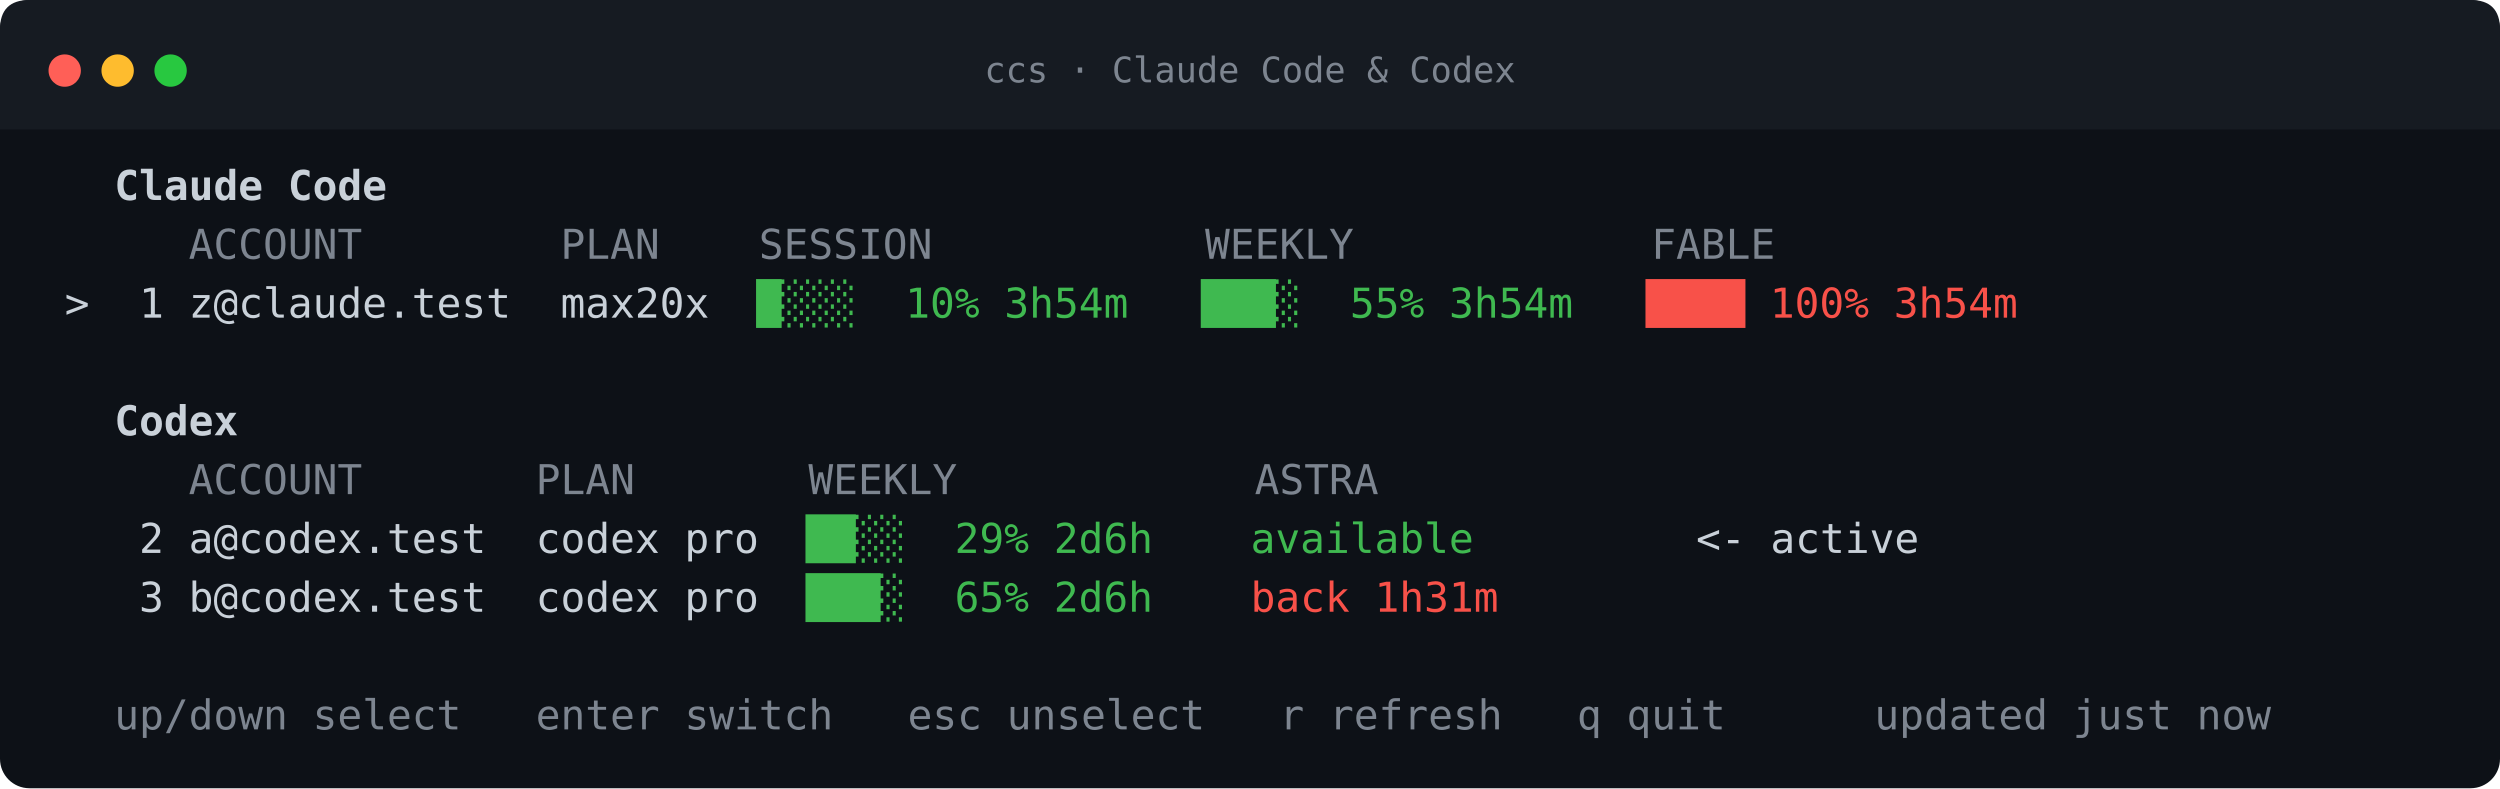
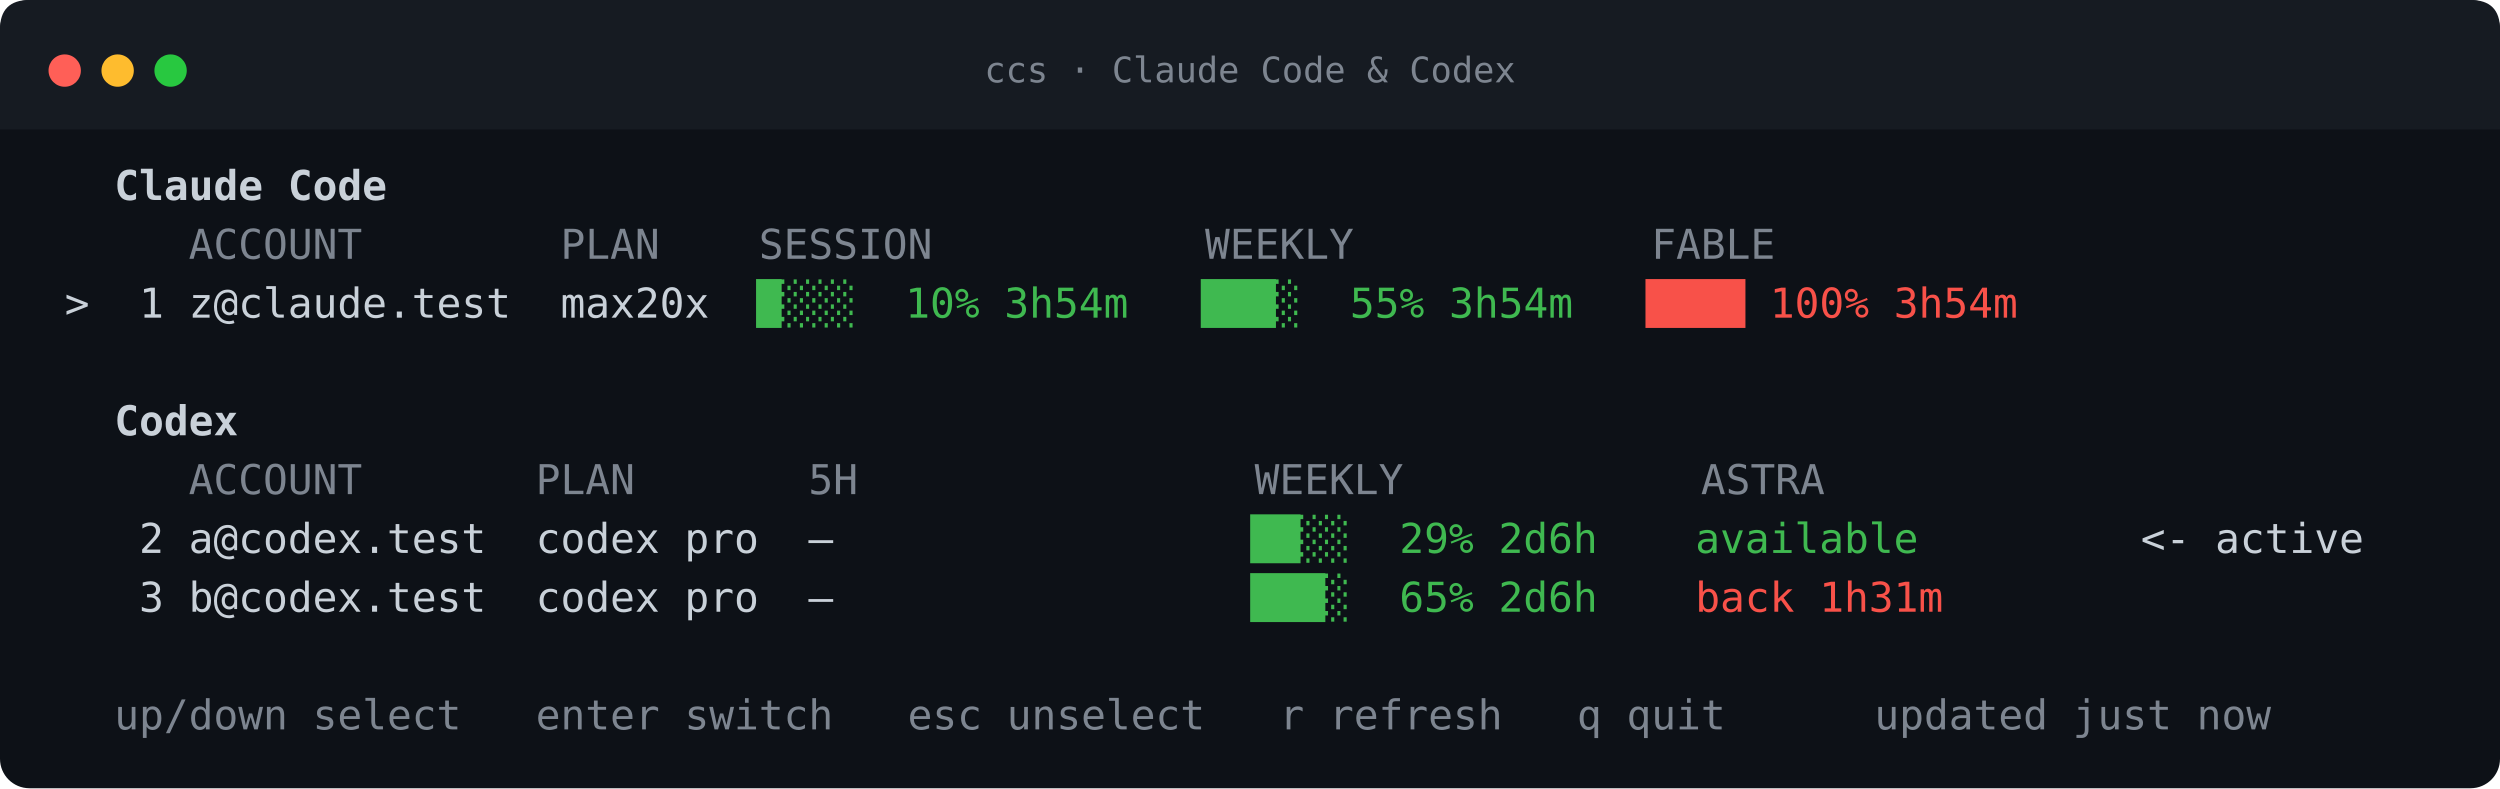
<svg xmlns="http://www.w3.org/2000/svg" width="850" height="268" viewBox="0 0 850 268" font-family="ui-monospace, SFMono-Regular, Menlo, Consolas, DejaVu Sans Mono, monospace" font-size="14">
  <rect width="850" height="268" rx="10" fill="#0d1117" />
  <path d="M10 0H840Q850 0 850 10V44H0V10Q0 0 10 0" fill="#161b22" />
  <circle cx="22" cy="24" r="5.5" fill="#ff5f57" />
  <circle cx="40" cy="24" r="5.5" fill="#febc2e" />
  <circle cx="58" cy="24" r="5.5" fill="#28c840" />
  <text x="425.0" y="28" fill="#7d8590" font-size="12" text-anchor="middle">ccs · Claude Code &amp; Codex</text>
  <text xml:space="preserve" fill="#c9d1d9" font-weight="600">
    <tspan x="22.0" y="68">  Claude Code</tspan>
  </text>
  <text xml:space="preserve" fill="#7d8590">
    <tspan x="22.0" y="88">     ACCOUNT        PLAN    SESSION           WEEKLY            FABLE           </tspan>
  </text>
  <text xml:space="preserve" fill="#c9d1d9">
    <tspan x="22.0" y="108">&gt;  1 z@claude.test  max20x  </tspan>
    <tspan x="257.2" y="108" fill="#3fb950">█░░░  10% 3h54m</tspan>
    <tspan x="383.2" y="108">   </tspan>
    <tspan x="408.4" y="108" fill="#3fb950">███░  55% 3h54m</tspan>
    <tspan x="534.4" y="108">   </tspan>
    <tspan x="559.6" y="108" fill="#f85149">████ 100% 3h54m</tspan>
    <tspan x="685.6" y="108"> </tspan>
  </text>
  <text xml:space="preserve" fill="#c9d1d9" font-weight="600">
    <tspan x="22.0" y="148">  Codex</tspan>
  </text>
  <text xml:space="preserve" fill="#7d8590">
-     <tspan x="22.0" y="168">     ACCOUNT       PLAN       WEEKLY            ASTRA           </tspan>
+     <tspan x="22.0" y="168">     ACCOUNT       PLAN       5H                WEEKLY            ASTRA           </tspan>
  </text>
  <text xml:space="preserve" fill="#c9d1d9">
-     <tspan x="22.0" y="188">   2 a@codex.test  codex pro  </tspan>
-     <tspan x="274.0" y="188" fill="#3fb950">██░░  29% 2d6h</tspan>
-     <tspan x="391.6" y="188">    </tspan>
-     <tspan x="425.2" y="188" fill="#3fb950">available</tspan>
-     <tspan x="500.8" y="188">         &lt;- active</tspan>
+     <tspan x="22.0" y="188">   2 a@codex.test  codex pro  —                 </tspan>
+     <tspan x="425.2" y="188" fill="#3fb950">██░░  29% 2d6h</tspan>
+     <tspan x="542.8" y="188">    </tspan>
+     <tspan x="576.4" y="188" fill="#3fb950">available</tspan>
+     <tspan x="652.0" y="188">         &lt;- active</tspan>
  </text>
  <text xml:space="preserve" fill="#c9d1d9">
-     <tspan x="22.0" y="208">   3 b@codex.test  codex pro  </tspan>
-     <tspan x="274.0" y="208" fill="#3fb950">███░  65% 2d6h</tspan>
-     <tspan x="391.6" y="208">    </tspan>
-     <tspan x="425.2" y="208" fill="#f85149">back 1h31m</tspan>
+     <tspan x="22.0" y="208">   3 b@codex.test  codex pro  —                 </tspan>
+     <tspan x="425.2" y="208" fill="#3fb950">███░  65% 2d6h</tspan>
+     <tspan x="542.8" y="208">    </tspan>
+     <tspan x="576.4" y="208" fill="#f85149">back 1h31m</tspan>
  </text>
  <text xml:space="preserve" fill="#7d8590">
    <tspan x="22.0" y="248">  up/down select   enter switch   esc unselect   r refresh   q quit      updated just now</tspan>
  </text>
</svg>
